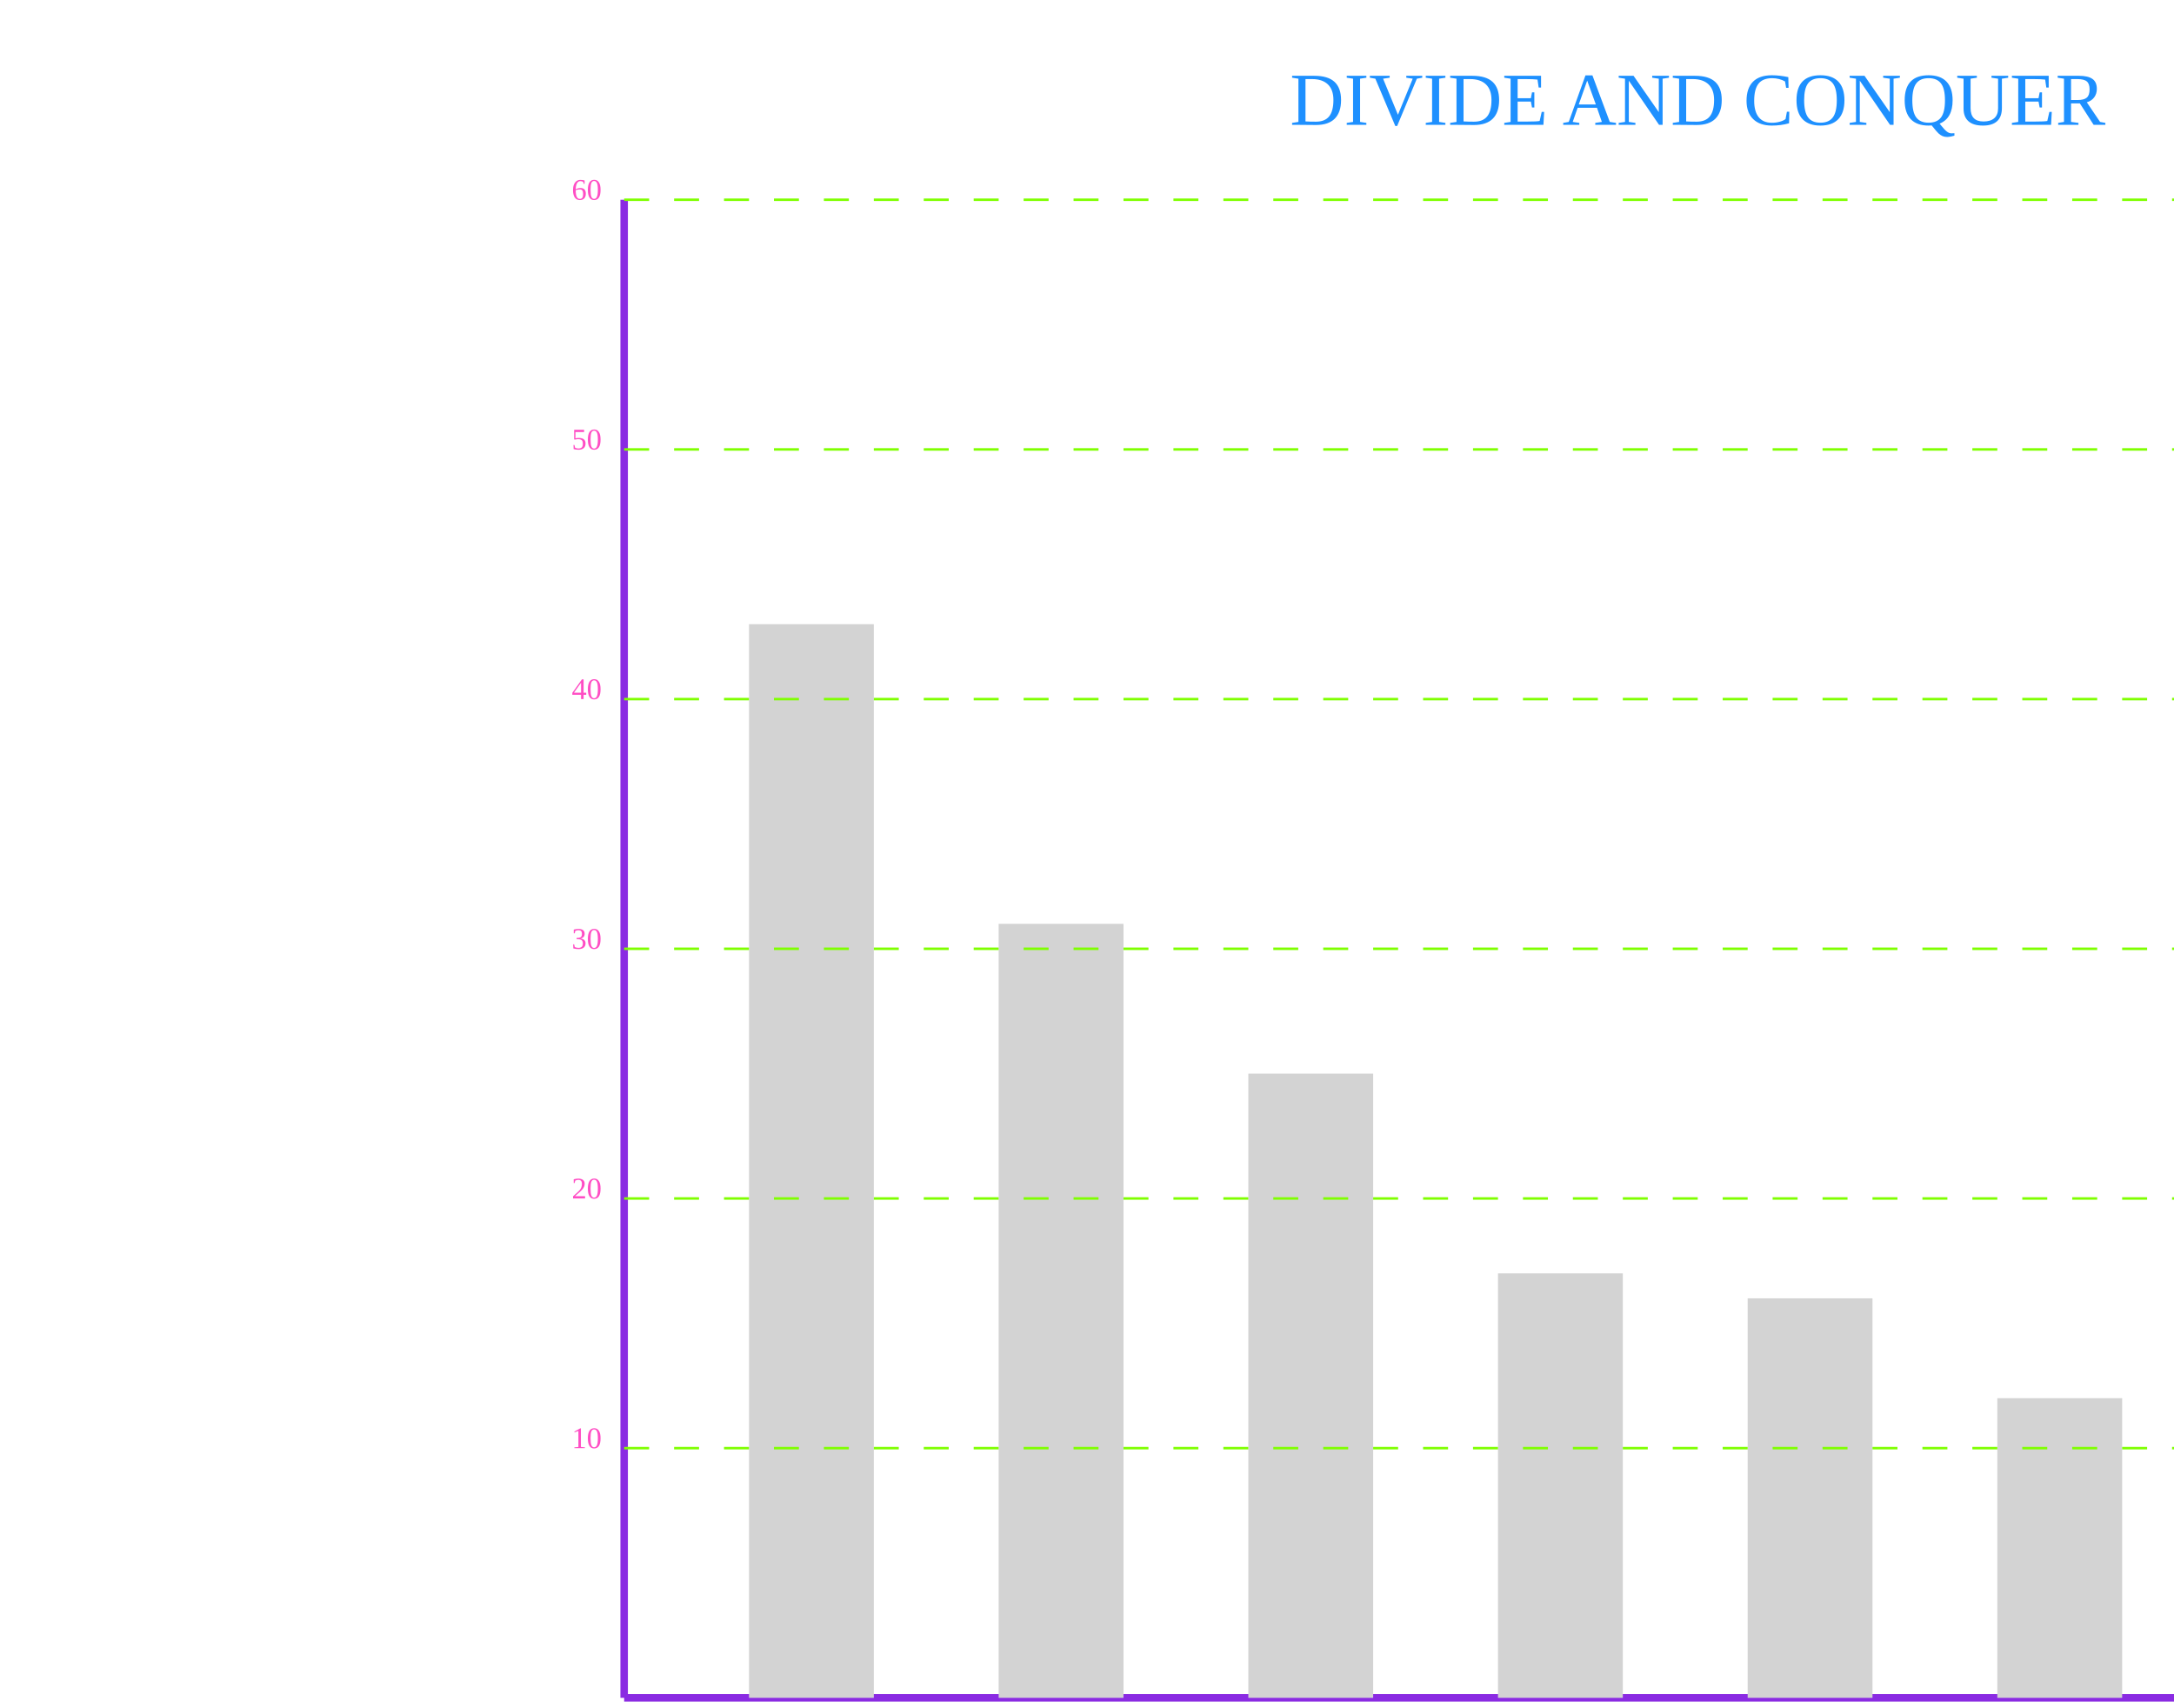
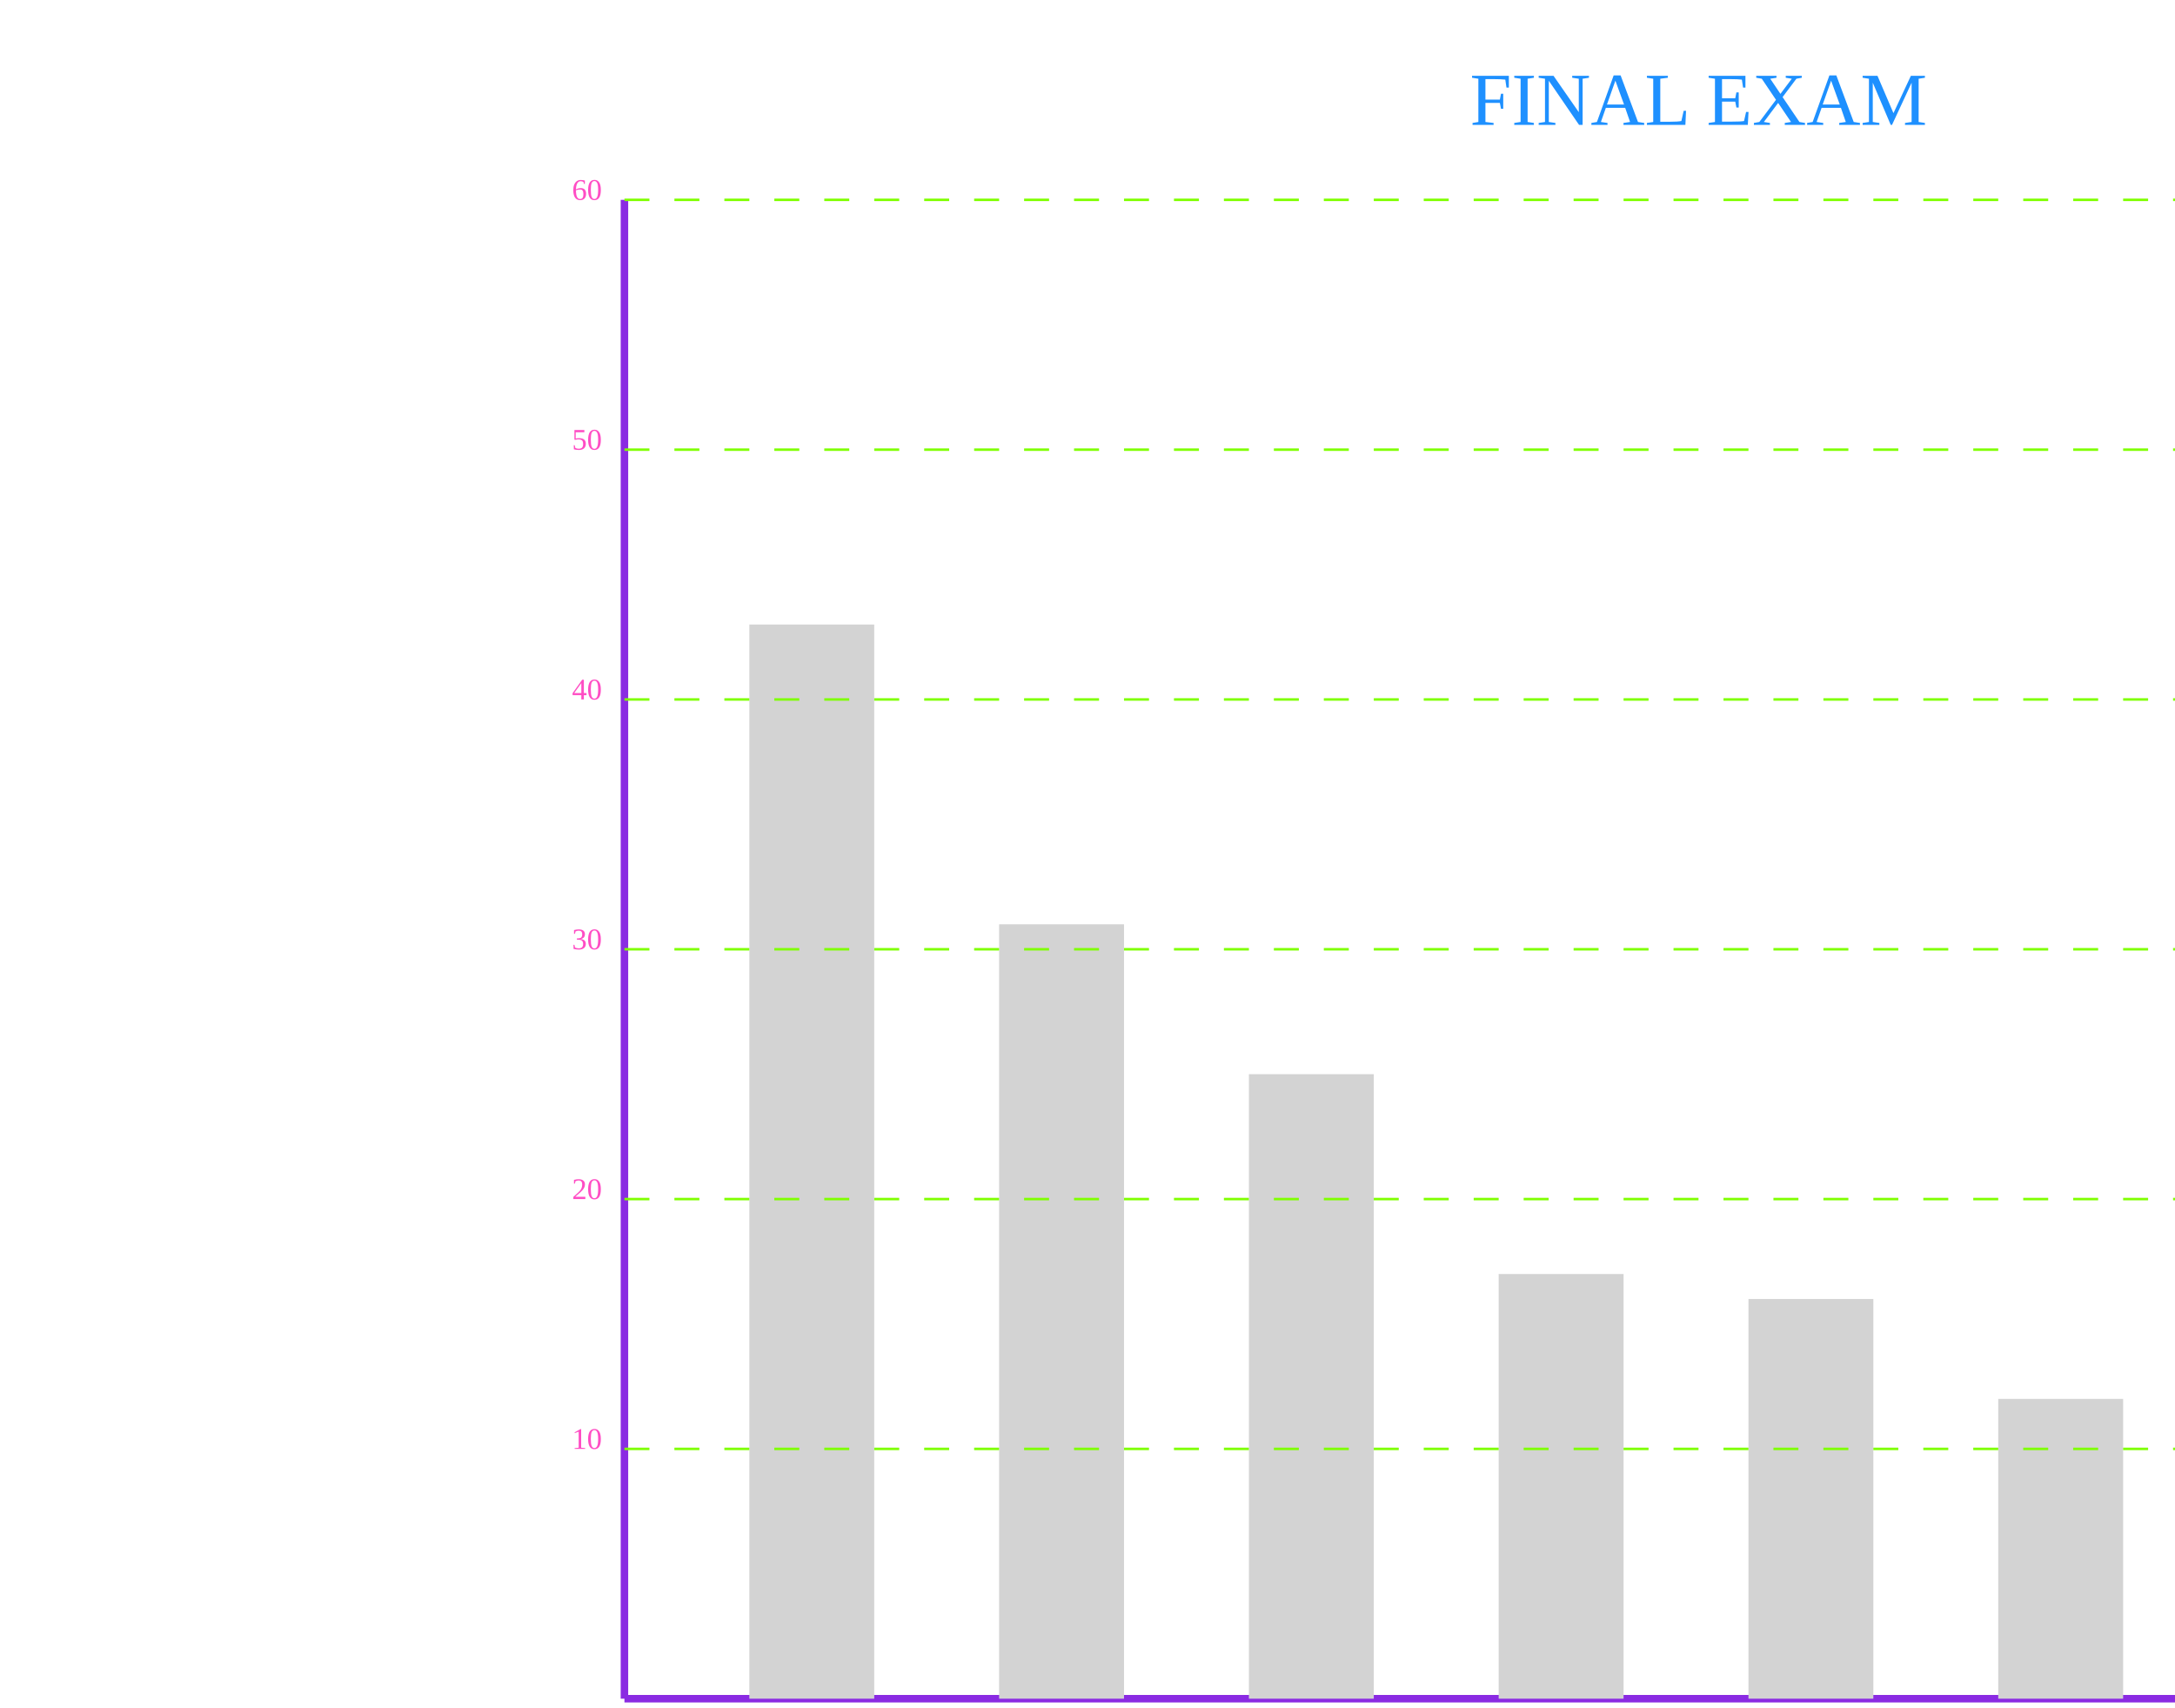
<svg xmlns="http://www.w3.org/2000/svg" width="100%" height="100%">
  <g transform="translate(200, 680)">
-     <text x="480" y="-630" text-anchor="middle" fill="DodgerBlue" font-size="30">DIVIDE AND CONQUER</text>
+     <text x="480" y="-630" text-anchor="middle" fill="DodgerBlue" font-size="30">FINAL EXAM</text>
    <line x1="50" y1="0" x2="900" y2="0" stroke="BlueViolet" stroke-width="3" />
    <line x1="50" y1="0" x2="50" y2="-600" stroke="BlueViolet" stroke-width="3" />
    <g id="Cyborg">
      <text x="100 " y="30" text-anchor="start" font-size="18" fill="blue">Cyborg</text>
      <rect x="100" y="-430" width="50" height="430" fill="lightgrey" />
    </g>
    <g id="BeastBoy">
      <text x="200 " y="30" text-anchor="start" font-size="18" fill="blue">BeastBoy</text>
      <rect x="200" y="-310" width="50" height="310" fill="lightgrey" />
    </g>
    <g id="Gizmo">
      <text x="300 " y="30" text-anchor="start" font-size="18" fill="blue">Gizmo</text>
      <rect x="300" y="-250" width="50" height="250" fill="lightgrey" />
    </g>
    <g id="Starfire">
      <text x="400 " y="30" text-anchor="start" font-size="18" fill="blue">Starfire</text>
      <rect x="400" y="-170" width="50" height="170" fill="lightgrey" />
    </g>
    <g id="Robin">
      <text x="500 " y="30" text-anchor="start" font-size="18" fill="blue">Robin</text>
      <rect x="500" y="-160" width="50" height="160" fill="lightgrey" />
    </g>
    <g id="Raven">
      <text x="600 " y="30" text-anchor="start" font-size="18" fill="blue">Raven</text>
      <rect x="600" y="-120" width="50" height="120" fill="lightgrey" />
    </g>
    <g id="Jinx">
      <text x="700 " y="30" text-anchor="start" font-size="18" fill="blue">Jinx</text>
      <rect x="700" y="-90" width="50" height="90" fill="lightgrey" />
    </g>
    <g id="Narrator">
      <text x="800 " y="30" text-anchor="start" font-size="18" fill="blue">Narrator</text>
      <rect x="800" y="-80" width="50" height="80" fill="lightgrey" />
    </g>
    <text x="35" y="-100" fill="#ff4dc4" text-anchor="middle">10</text>
    <line x1="50" y1="-100" x2="900" y2="-100" stroke="Chartreuse" stroke-dasharray="10" />
    <text x="35" y="-200" fill="#ff4dc4" text-anchor="middle">20</text>
    <line x1="50" y1="-200" x2="900" y2="-200" stroke="Chartreuse" stroke-dasharray="10" />
    <text x="35" y="-300" fill="#ff4dc4" text-anchor="middle">30</text>
    <line x1="50" y1="-300" x2="900" y2="-300" stroke="Chartreuse" stroke-dasharray="10" />
    <text x="35" y="-400" fill="#ff4dc4" text-anchor="middle">40</text>
    <line x1="50" y1="-400" x2="900" y2="-400" stroke="Chartreuse" stroke-dasharray="10" />
    <text x="35" y="-500" fill="#ff4dc4" text-anchor="middle">50</text>
    <line x1="50" y1="-500" x2="900" y2="-500" stroke="Chartreuse" stroke-dasharray="10" />
    <text x="35" y="-600" fill="#ff4dc4" text-anchor="middle">60</text>
    <line x1="50" y1="-600" x2="900" y2="-600" stroke="Chartreuse" stroke-dasharray="10" />
  </g>
</svg>
